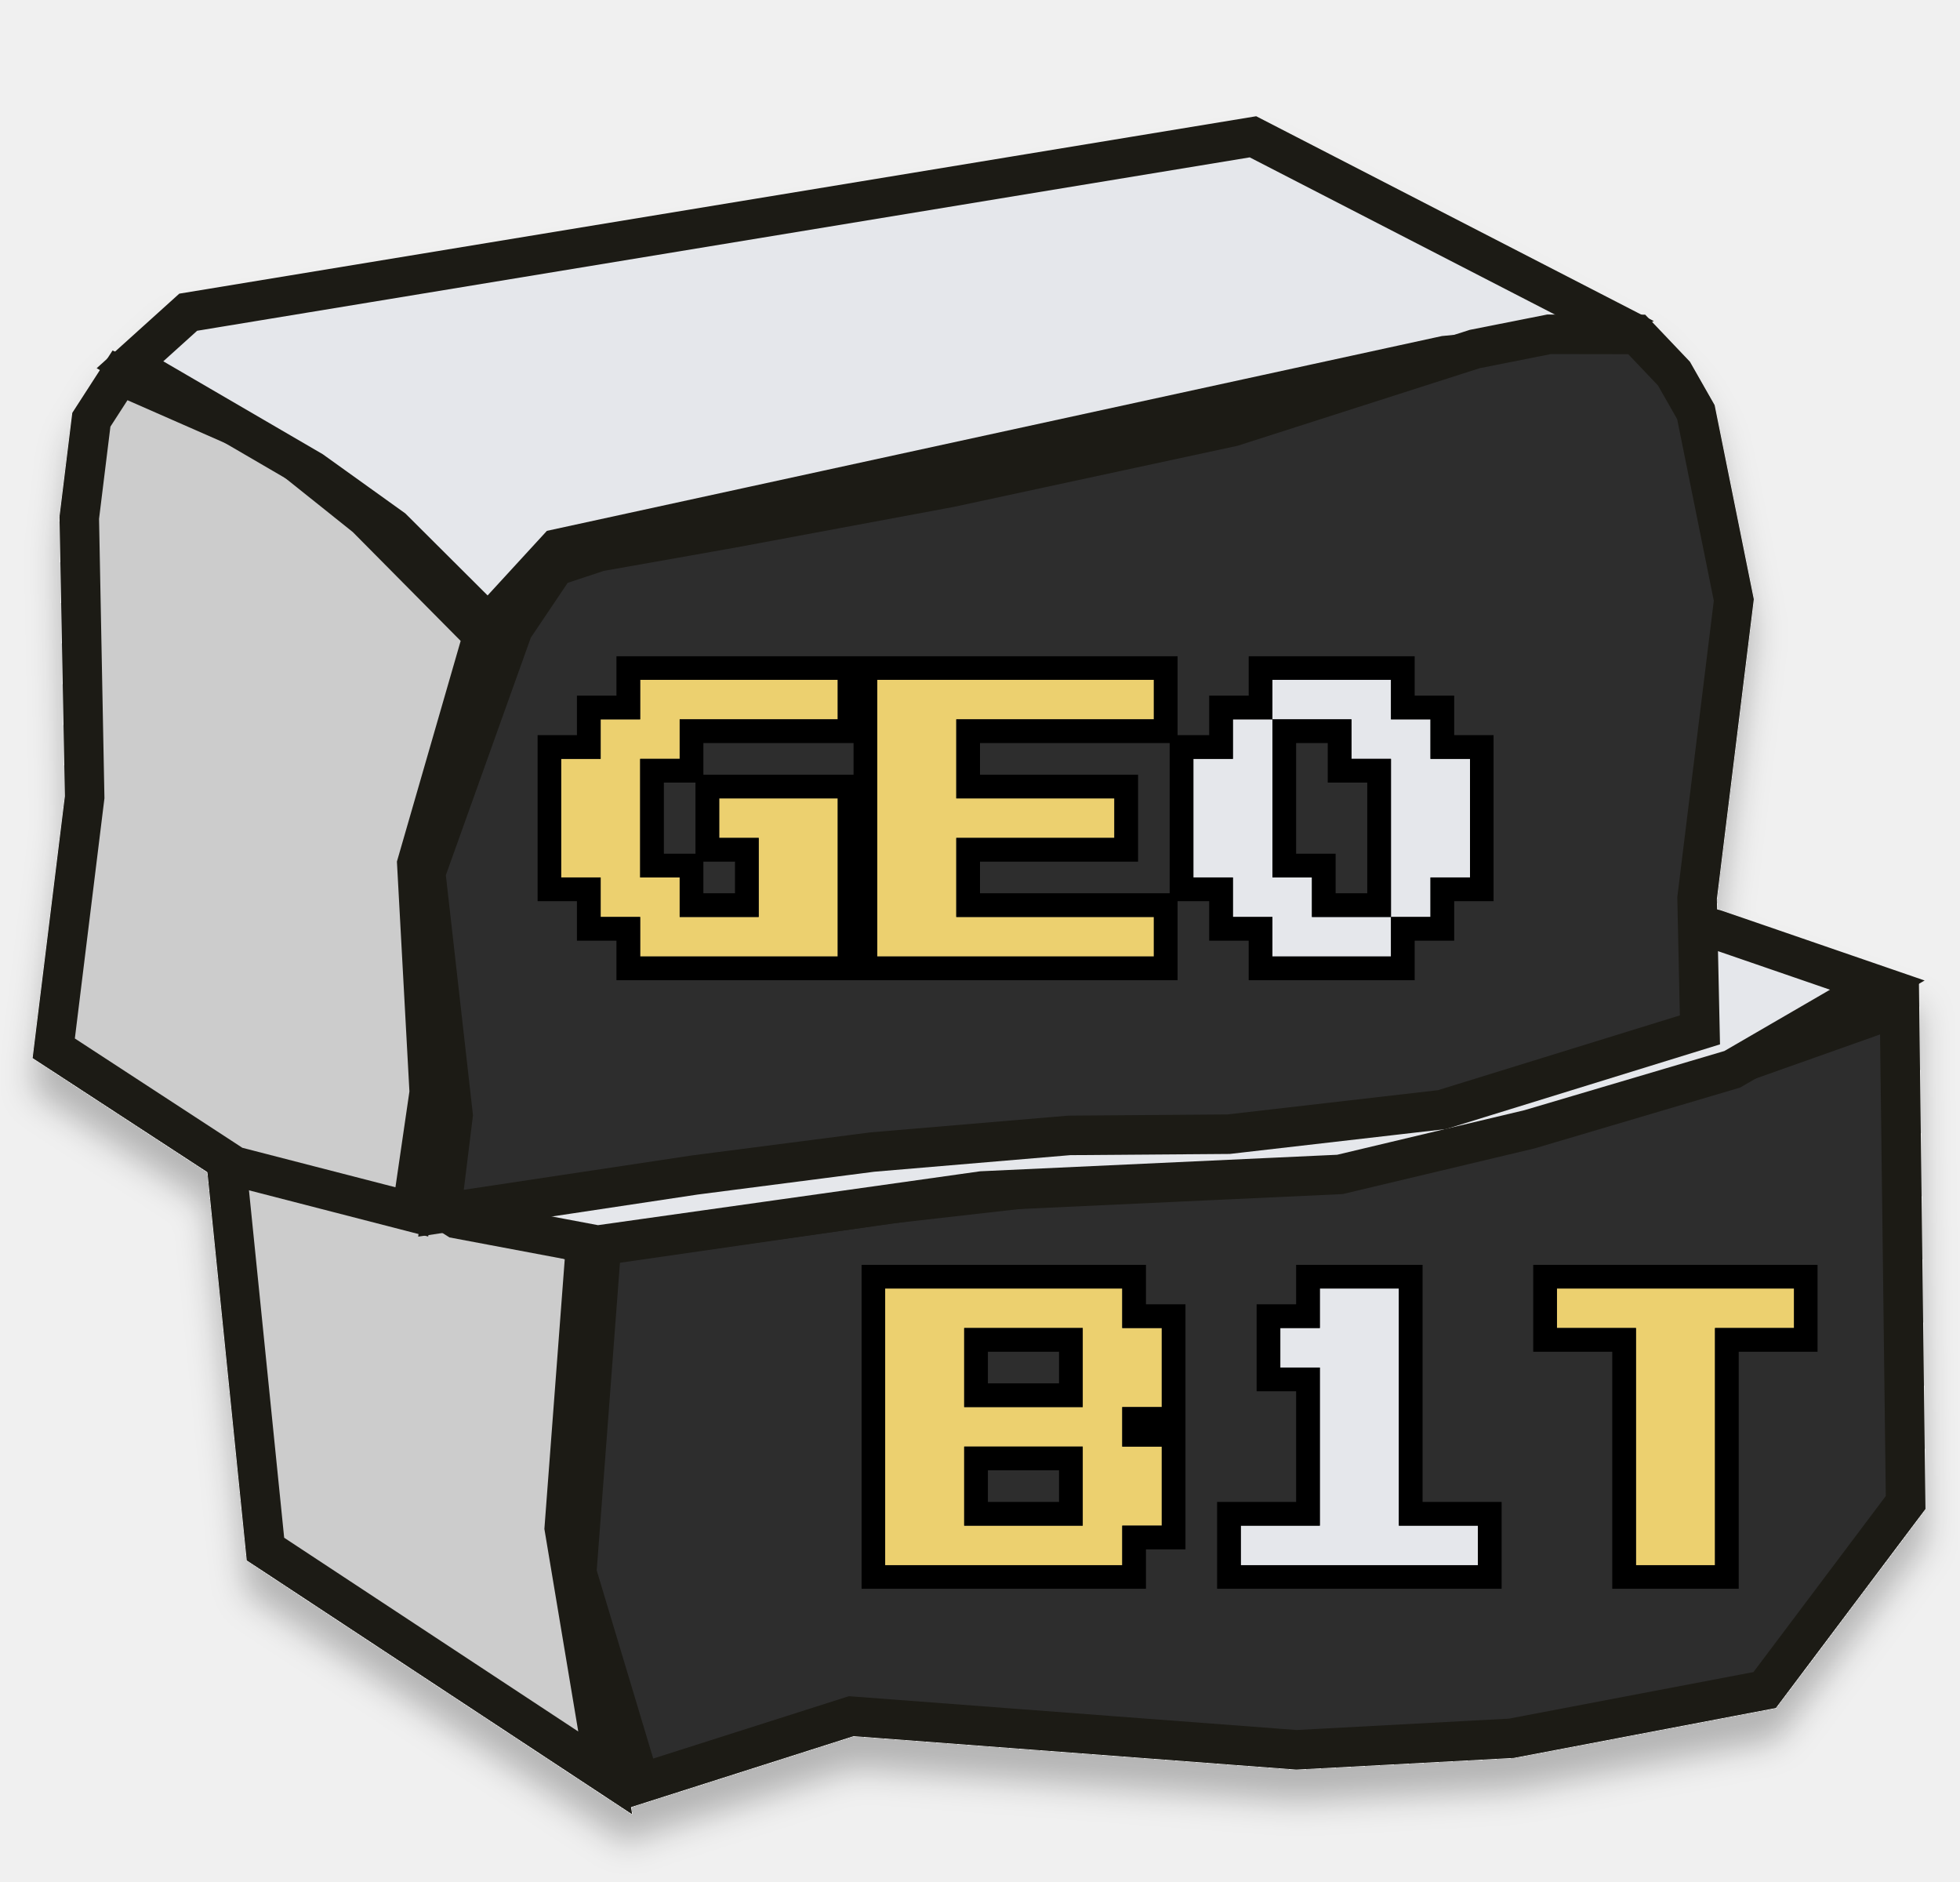
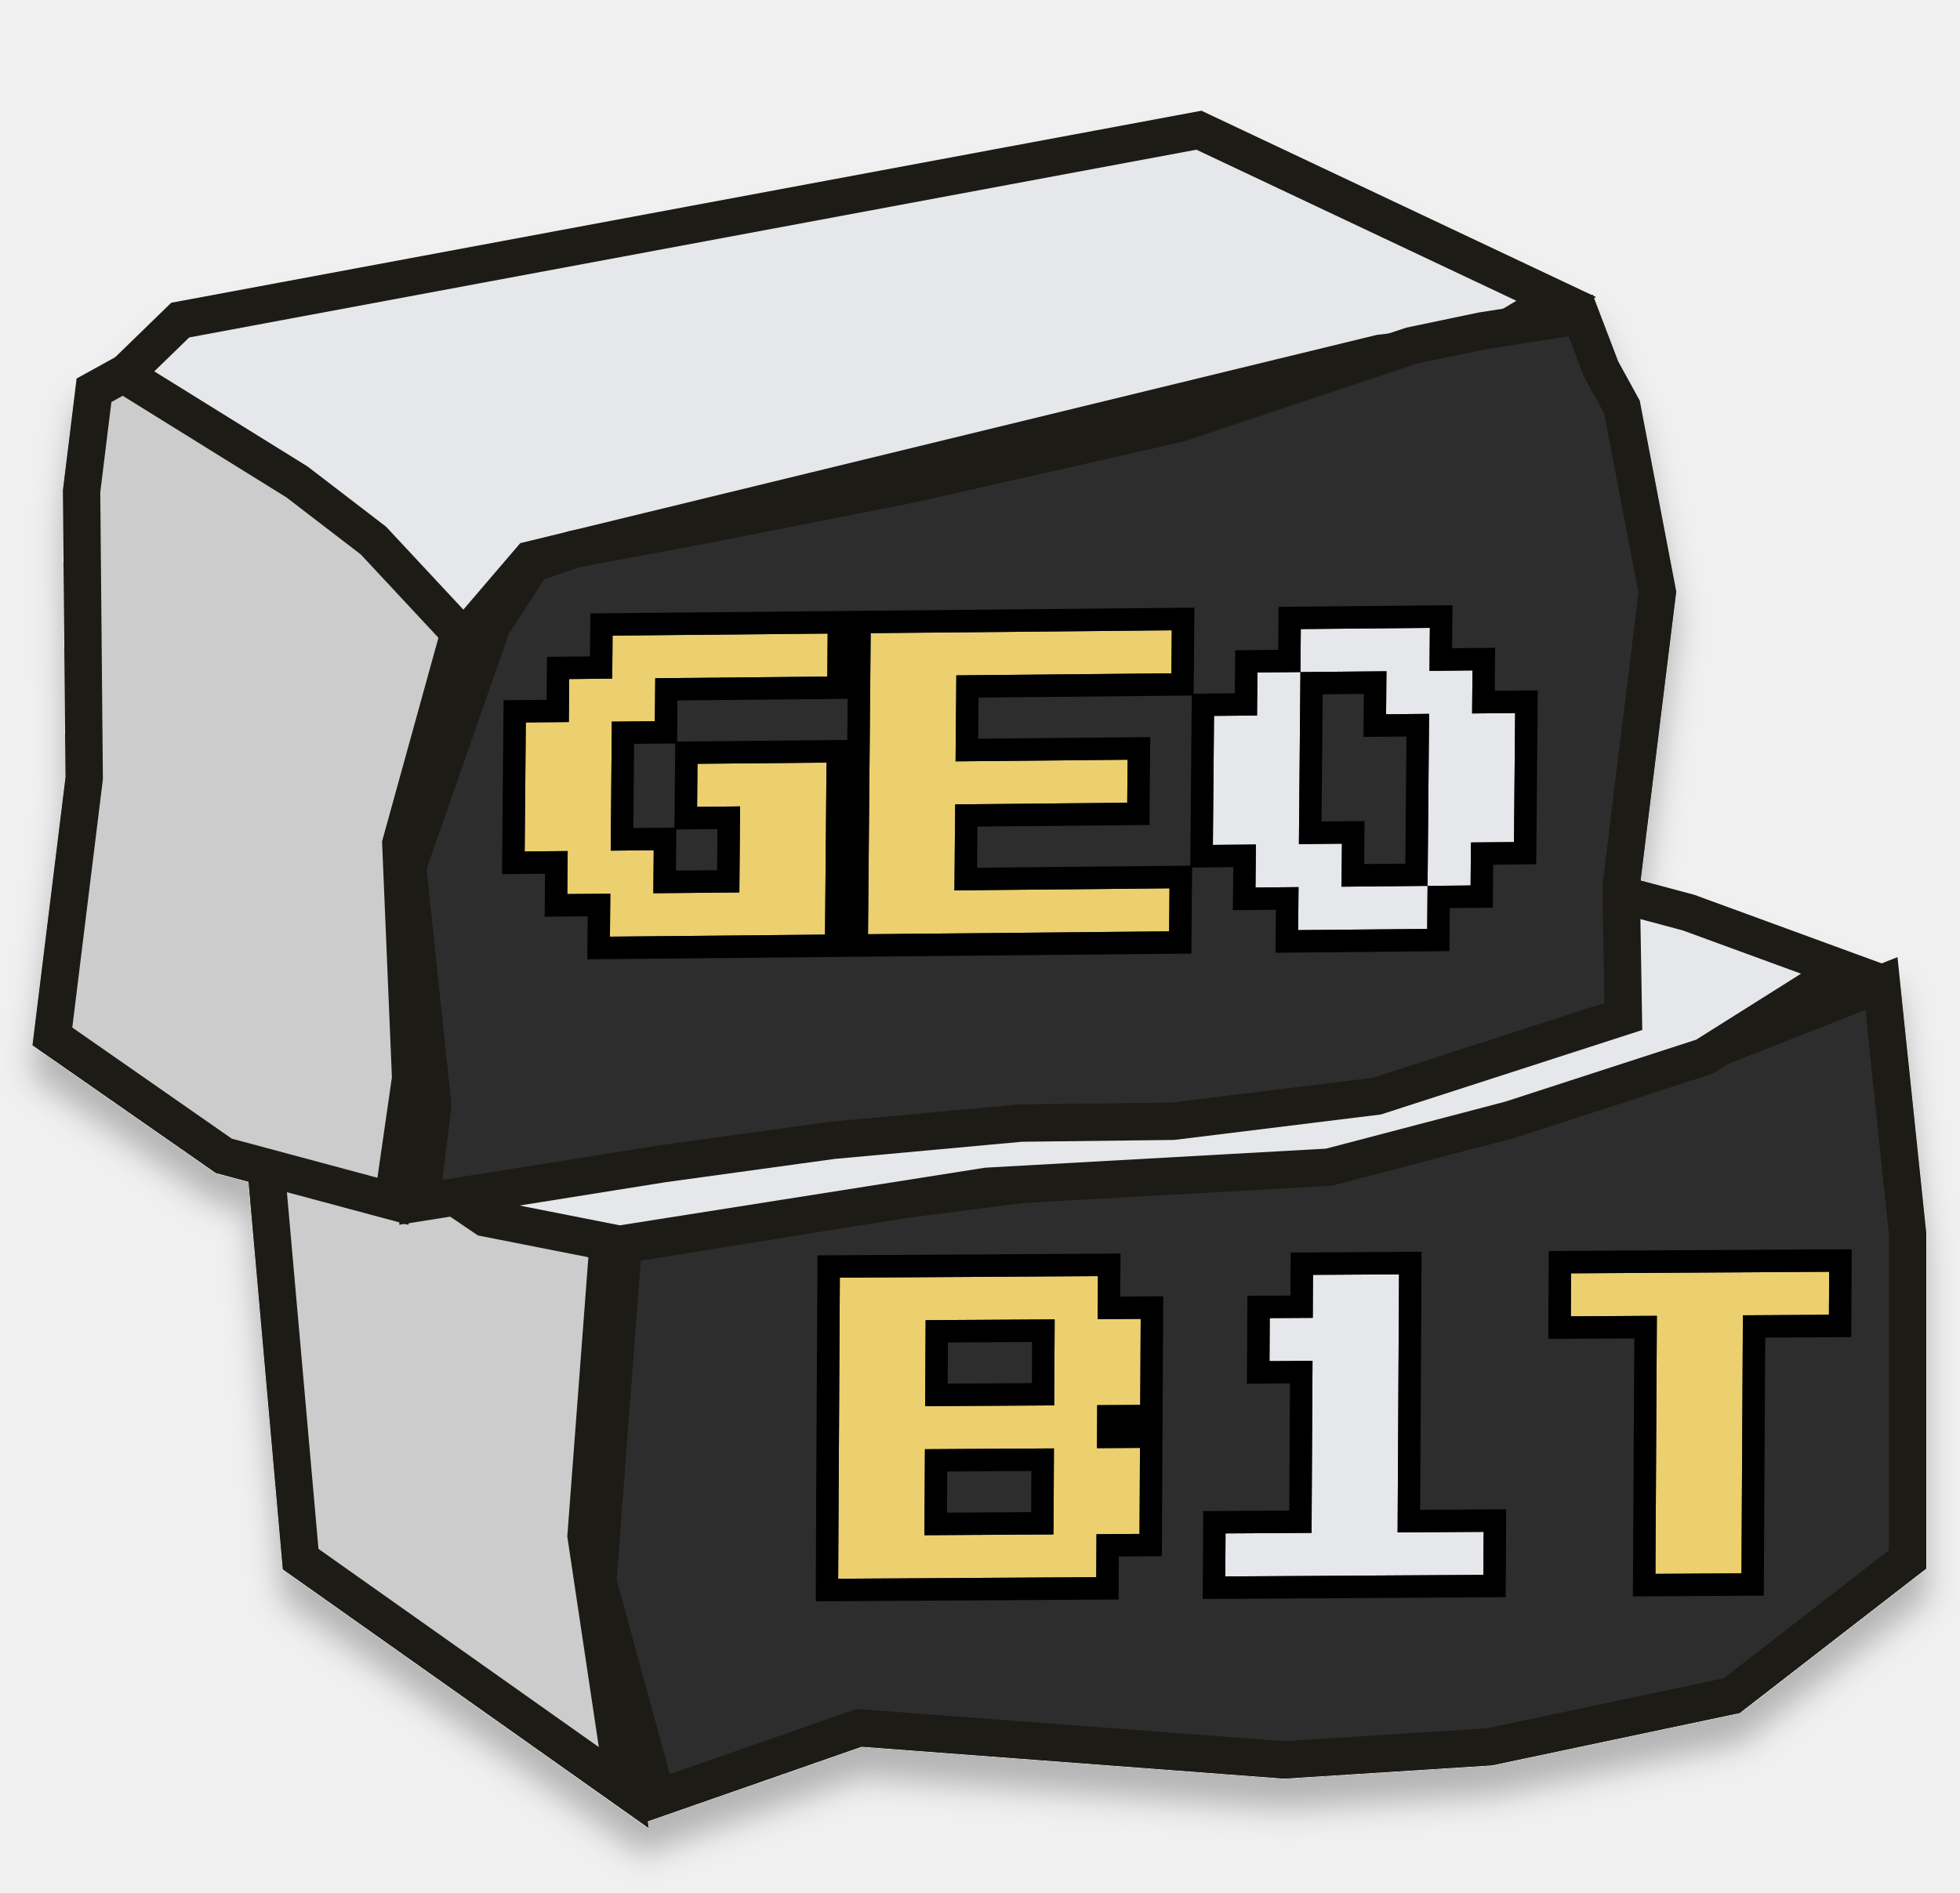
- <svg xmlns="http://www.w3.org/2000/svg" width="248" height="238" viewBox="0 0 248 238" fill="none">
+ <svg xmlns="http://www.w3.org/2000/svg" width="262" height="253" viewBox="0 0 262 253" fill="none">
  <g filter="url(#filter0_d_2688_10)">
-     <path d="M28.417 144.93L28.906 138.448L41.879 145.946L56.422 152.56L74.107 157.405L71.397 193.303L76.579 224.282L33.589 195.964L28.417 144.93Z" fill="#CCCCCC" stroke="#1C1B15" stroke-width="5" />
-     <path d="M112.601 152.289L76.101 157.556L74.595 177.499L72.976 198.938L80.99 225.618L107.707 217.105L128.647 218.686L164.046 221.359L191.233 219.902L223.284 213.798L241.121 190.074L240.342 127.337L218.188 135.191C207.595 138.235 185.804 144.379 183.381 144.597C180.958 144.815 156.426 147.409 144.463 148.678L112.601 152.289Z" fill="#2D2D2D" stroke="#1C1B15" stroke-width="5" />
-     <path d="M63.863 127.049L32.584 136.22L42.49 144.49L57.804 154.17L75.603 157.52L124.257 150.664L169.543 148.568L193.541 142.858L219.186 135.268L237.539 124.619L217.013 117.554L186.017 109.698C181.903 111.058 170.775 113.661 159.178 113.187C144.681 112.594 134.296 117.325 130.232 118.021C126.168 118.717 108.416 121.388 105.312 122.658C102.828 123.674 76.645 126.009 63.863 127.049Z" fill="#E5E7EB" stroke="#1C1B15" stroke-width="5" />
-     <mask id="path-4-outside-1_2688_10" maskUnits="userSpaceOnUse" x="109" y="160" width="121" height="41" fill="black">
-       <rect fill="white" x="109" y="160" width="121" height="41" />
-       <path d="M112 198L112 163L142 163L142 168L147 168L147 178L142 178L142 183L147 183L147 193L142 193L142 198L112 198ZM122 178L137 178L137 168L122 168L122 178ZM122 193L137 193L137 183L122 183L122 193ZM207 198L207 168L197 168L197 163L227 163L227 168L217 168L217 198L207 198Z" />
-       <path d="M157 198L157 193L167 193L167 173L162 173L162 168L167 168L167 163L177 163L177 193L187 193L187 198L157 198Z" />
+     <path d="M35.272 152.946L35.805 145.89L48.848 153.971L63.482 161.081L81.297 166.248L78.346 205.331L83.388 239.013L40.183 208.454L35.272 152.946Z" fill="#CCCCCC" stroke="#1C1B15" stroke-width="5" />
+     <path d="M120.168 160.448L83.309 166.4L81.669 188.112L79.907 211.454L87.832 240.441L114.84 231.015L135.959 232.609L171.66 235.305L199.099 233.556L231.474 226.72L255 208.498L255 164.998L251.501 131.499L226.806 141.205C216.1 144.582 194.077 151.399 191.63 151.651C189.184 151.903 164.416 154.873 152.338 156.327L120.168 160.448Z" fill="#2D2D2D" stroke="#1C1B15" stroke-width="5" />
+     <path d="M71.145 133.274L39.529 143.443L49.474 152.382L64.868 162.825L82.806 166.363L131.938 158.609L177.644 156.055L201.891 149.697L227.812 141.282L246.394 129.583L225.726 122.018L194.499 113.655C190.34 115.161 179.097 118.06 167.398 117.614C152.775 117.055 142.268 122.267 138.163 123.049C134.058 123.831 116.132 126.844 112.992 128.245C110.48 129.365 84.047 132.064 71.145 133.274Z" fill="#E5E7EB" stroke="#1C1B15" stroke-width="5" />
+     <mask id="path-4-outside-1_2688_10" maskUnits="userSpaceOnUse" x="109.02" y="167.013" width="139.258" height="47.829" fill="black">
+       <rect fill="white" x="109.02" y="167.013" width="139.258" height="47.829" />
+       <path d="M112.041 211.074L112.264 170.824L146.763 170.618L146.731 176.368L152.481 176.334L152.418 187.834L146.668 187.868L146.636 193.618L152.386 193.584L152.322 205.083L146.572 205.118L146.54 210.868L112.041 211.074ZM123.668 188.005L140.918 187.902L140.981 176.403L123.732 176.505L123.668 188.005ZM123.573 205.255L140.822 205.152L140.886 193.652L123.636 193.755L123.573 205.255ZM221.289 210.422L221.48 175.922L209.98 175.991L210.012 170.241L244.511 170.035L244.479 175.785L232.98 175.853L232.789 210.353L221.289 210.422Z" />
+       <path d="M163.79 210.765L163.822 205.015L175.322 204.946L175.449 181.947L169.699 181.981L169.731 176.231L175.481 176.197L175.513 170.447L187.012 170.378L186.821 204.878L198.321 204.809L198.289 210.559L163.79 210.765Z" />
    </mask>
-     <path d="M112 198L112 163L142 163L142 168L147 168L147 178L142 178L142 183L147 183L147 193L142 193L142 198L112 198ZM122 178L137 178L137 168L122 168L122 178ZM122 193L137 193L137 183L122 183L122 193ZM207 198L207 168L197 168L197 163L227 163L227 168L217 168L217 198L207 198Z" fill="#ECD06F" />
-     <path d="M157 198L157 193L167 193L167 173L162 173L162 168L167 168L167 163L177 163L177 193L187 193L187 198L157 198Z" fill="#E5E7EB" />
-     <path d="M112 198L109 198L109 201L112 201L112 198ZM112 163L112 160L109 160L109 163L112 163ZM142 163L145 163L145 160L142 160L142 163ZM142 168L139 168L139 171L142 171L142 168ZM147 168L150 168L150 165L147 165L147 168ZM147 178L147 181L150 181L150 178L147 178ZM142 178L142 175L139 175L139 178L142 178ZM142 183L139 183L139 186L142 186L142 183ZM147 183L150 183L150 180L147 180L147 183ZM147 193L147 196L150 196L150 193L147 193ZM142 193L142 190L139 190L139 193L142 193ZM142 198L142 201L145 201L145 198L142 198ZM122 178L119 178L119 181L122 181L122 178ZM137 178L137 181L140 181L140 178L137 178ZM137 168L140 168L140 165L137 165L137 168ZM122 168L122 165L119 165L119 168L122 168ZM122 193L119 193L119 196L122 196L122 193ZM137 193L137 196L140 196L140 193L137 193ZM137 183L140 183L140 180L137 180L137 183ZM122 183L122 180L119 180L119 183L122 183ZM115 198L115 163L109 163L109 198L115 198ZM112 166L142 166L142 160L112 160L112 166ZM139 163L139 168L145 168L145 163L139 163ZM142 171L147 171L147 165L142 165L142 171ZM144 168L144 178L150 178L150 168L144 168ZM147 175L142 175L142 181L147 181L147 175ZM139 178L139 183L145 183L145 178L139 178ZM142 186L147 186L147 180L142 180L142 186ZM144 183L144 193L150 193L150 183L144 183ZM147 190L142 190L142 196L147 196L147 190ZM139 193L139 198L145 198L145 193L139 193ZM142 195L112 195L112 201L142 201L142 195ZM122 181L137 181L137 175L122 175L122 181ZM140 178L140 168L134 168L134 178L140 178ZM137 165L122 165L122 171L137 171L137 165ZM119 168L119 178L125 178L125 168L119 168ZM122 196L137 196L137 190L122 190L122 196ZM140 193L140 183L134 183L134 193L140 193ZM137 180L122 180L122 186L137 186L137 180ZM119 183L119 193L125 193L125 183L119 183ZM157 198L154 198L154 201L157 201L157 198ZM157 193L157 190L154 190L154 193L157 193ZM167 193L167 196L170 196L170 193L167 193ZM167 173L170 173L170 170L167 170L167 173ZM162 173L159 173L159 176L162 176L162 173ZM162 168L162 165L159 165L159 168L162 168ZM167 168L167 171L170 171L170 168L167 168ZM167 163L167 160L164 160L164 163L167 163ZM177 163L180 163L180 160L177 160L177 163ZM177 193L174 193L174 196L177 196L177 193ZM187 193L190 193L190 190L187 190L187 193ZM187 198L187 201L190 201L190 198L187 198ZM160 198L160 193L154 193L154 198L160 198ZM157 196L167 196L167 190L157 190L157 196ZM170 193L170 173L164 173L164 193L170 193ZM167 170L162 170L162 176L167 176L167 170ZM165 173L165 168L159 168L159 173L165 173ZM162 171L167 171L167 165L162 165L162 171ZM170 168L170 163L164 163L164 168L170 168ZM167 166L177 166L177 160L167 160L167 166ZM174 163L174 193L180 193L180 163L174 163ZM177 196L187 196L187 190L177 190L177 196ZM184 193L184 198L190 198L190 193L184 193ZM187 195L157 195L157 201L187 201L187 195ZM207 198L204 198L204 201L207 201L207 198ZM207 168L210 168L210 165L207 165L207 168ZM197 168L194 168L194 171L197 171L197 168ZM197 163L197 160L194 160L194 163L197 163ZM227 163L230 163L230 160L227 160L227 163ZM227 168L227 171L230 171L230 168L227 168ZM217 168L217 165L214 165L214 168L217 168ZM217 198L217 201L220 201L220 198L217 198ZM210 198L210 168L204 168L204 198L210 198ZM207 165L197 165L197 171L207 171L207 165ZM200 168L200 163L194 163L194 168L200 168ZM197 166L227 166L227 160L197 160L197 166ZM224 163L224 168L230 168L230 163L224 163ZM227 165L217 165L217 171L227 171L227 165ZM214 168L214 198L220 198L220 168L214 168ZM217 195L207 195L207 201L217 201L217 195Z" fill="black" mask="url(#path-4-outside-1_2688_10)" />
-     <path d="M10.712 100.853L6.799 132.613L29.647 147.519L52.107 153.31L54.314 138.187L52.741 109.28L61.097 80.361L46.31 65.441L34.386 55.911L15.185 47.483L11.559 53.098L10.03 65.504L10.712 100.853Z" fill="#CCCCCC" stroke="#1C1B15" stroke-width="5" />
-     <path d="M23.815 39.495L16.446 46.144L39.478 59.562L49.662 66.862L61.776 78.934L70.504 69.43L182.837 44.985L196.603 43.659L203.543 40.484L158.54 17.306L23.815 39.495Z" fill="#E5E7EB" stroke="#1C1B15" stroke-width="5" />
-     <path d="M214.733 113.615L215.093 130.284L182.466 140.37L155.456 143.479L135.3 143.632L110.362 145.741L87.894 148.643L55.8 153.477L57.329 141.071L53.864 110.417L64.912 79.536L70.232 71.627L75.769 69.791L92.551 66.821L120.224 61.667L155.935 53.976L186.598 44.153L196.001 42.289L207.095 42.307L211.805 47.259L214.583 52.135L219.38 75.9L214.733 113.615Z" fill="#2D2D2D" stroke="#1C1B15" stroke-width="5" />
-     <mask id="path-9-outside-2_2688_10" maskUnits="userSpaceOnUse" x="68" y="83" width="121" height="41" fill="black">
-       <rect fill="white" x="68" y="83" width="121" height="41" />
-       <path d="M81 121L81 116L76 116L76 111L71 111L71 96L76 96L76 91L81 91L81 86L106 86L106 91L86 91L86 96L81 96L81 111L86 111L86 116L96 116L96 106L91 106L91 101L106 101L106 121L81 121ZM111 121L111 86L146 86L146 91L121 91L121 101L141 101L141 106L121 106L121 116L146 116L146 121L111 121Z" />
-       <path d="M161 121L161 116L156 116L156 111L151 111L151 96L156 96L156 91L161 91L161 86L176 86L176 91L181 91L181 96L186 96L186 111L181 111L181 116L176 116L176 121L161 121ZM166 116L176 116L176 96L171 96L171 91L161 91L161 111L166 111L166 116Z" />
+     <path d="M112.041 211.074L112.264 170.824L146.763 170.618L146.731 176.368L152.481 176.334L152.418 187.834L146.668 187.868L146.636 193.618L152.386 193.584L152.322 205.083L146.572 205.118L146.54 210.868L112.041 211.074ZM123.668 188.005L140.918 187.902L140.981 176.403L123.732 176.505L123.668 188.005ZM123.573 205.255L140.822 205.152L140.886 193.652L123.636 193.755L123.573 205.255ZM221.289 210.422L221.48 175.922L209.98 175.991L210.012 170.241L244.511 170.035L244.479 175.785L232.98 175.853L232.789 210.353L221.289 210.422Z" fill="#ECD06F" />
+     <path d="M163.79 210.765L163.822 205.015L175.322 204.946L175.449 181.947L169.699 181.981L169.731 176.231L175.481 176.197L175.513 170.447L187.012 170.378L186.821 204.878L198.321 204.809L198.289 210.559L163.79 210.765Z" fill="#E5E7EB" />
+     <path d="M112.041 211.074L109.041 211.092L109.024 214.091L112.024 214.074L112.041 211.074ZM112.264 170.824L112.28 167.824L109.28 167.842L109.264 170.842L112.264 170.824ZM146.763 170.618L149.763 170.6L149.78 167.6L146.78 167.618L146.763 170.618ZM146.731 176.368L143.731 176.386L143.715 179.386L146.715 179.368L146.731 176.368ZM152.481 176.334L155.481 176.316L155.498 173.316L152.498 173.334L152.481 176.334ZM152.418 187.834L152.401 190.834L155.401 190.816L155.417 187.816L152.418 187.834ZM146.668 187.868L146.684 184.868L143.684 184.886L143.668 187.886L146.668 187.868ZM146.636 193.618L143.636 193.636L143.619 196.636L146.619 196.618L146.636 193.618ZM152.386 193.584L155.386 193.566L155.402 190.566L152.402 190.584L152.386 193.584ZM152.322 205.083L152.305 208.083L155.305 208.066L155.322 205.066L152.322 205.083ZM146.572 205.118L146.589 202.118L143.589 202.136L143.572 205.136L146.572 205.118ZM146.54 210.868L146.524 213.868L149.524 213.85L149.54 210.85L146.54 210.868ZM123.668 188.005L120.668 188.023L120.651 191.023L123.651 191.005L123.668 188.005ZM140.918 187.902L140.901 190.902L143.901 190.884L143.918 187.884L140.918 187.902ZM140.981 176.403L143.981 176.385L143.998 173.385L140.998 173.403L140.981 176.403ZM123.732 176.505L123.748 173.506L120.748 173.523L120.732 176.523L123.732 176.505ZM123.573 205.255L120.573 205.273L120.556 208.273L123.556 208.255L123.573 205.255ZM140.822 205.152L140.806 208.152L143.806 208.134L143.822 205.134L140.822 205.152ZM140.886 193.652L143.886 193.634L143.902 190.634L140.902 190.652L140.886 193.652ZM123.636 193.755L123.653 190.755L120.653 190.773L120.636 193.773L123.636 193.755ZM115.041 211.056L115.264 170.806L109.264 170.842L109.041 211.092L115.041 211.056ZM112.247 173.824L146.746 173.618L146.78 167.618L112.28 167.824L112.247 173.824ZM143.763 170.636L143.731 176.386L149.731 176.35L149.763 170.6L143.763 170.636ZM146.715 179.368L152.465 179.334L152.498 173.334L146.748 173.368L146.715 179.368ZM149.481 176.352L149.418 187.852L155.417 187.816L155.481 176.316L149.481 176.352ZM152.434 184.834L146.684 184.868L146.651 190.868L152.401 190.834L152.434 184.834ZM143.668 187.886L143.636 193.636L149.636 193.6L149.668 187.85L143.668 187.886ZM146.619 196.618L152.369 196.584L152.402 190.584L146.652 190.618L146.619 196.618ZM149.386 193.602L149.322 205.101L155.322 205.066L155.386 193.566L149.386 193.602ZM152.339 202.084L146.589 202.118L146.556 208.118L152.305 208.083L152.339 202.084ZM143.572 205.136L143.54 210.886L149.54 210.85L149.572 205.1L143.572 205.136ZM146.557 207.868L112.058 208.074L112.024 214.074L146.524 213.868L146.557 207.868ZM123.651 191.005L140.901 190.902L140.934 184.902L123.685 185.005L123.651 191.005ZM143.918 187.884L143.981 176.385L137.981 176.42L137.918 187.92L143.918 187.884ZM140.998 173.403L123.748 173.506L123.715 179.505L140.965 179.403L140.998 173.403ZM120.732 176.523L120.668 188.023L126.668 187.987L126.732 176.488L120.732 176.523ZM123.556 208.255L140.806 208.152L140.839 202.152L123.589 202.255L123.556 208.255ZM143.822 205.134L143.886 193.634L137.886 193.67L137.822 205.17L143.822 205.134ZM140.902 190.652L123.653 190.755L123.62 196.755L140.869 196.652L140.902 190.652ZM120.636 193.773L120.573 205.273L126.573 205.237L126.636 193.737L120.636 193.773ZM163.79 210.765L160.79 210.783L160.773 213.783L163.773 213.765L163.79 210.765ZM163.822 205.015L163.838 202.015L160.839 202.033L160.822 205.033L163.822 205.015ZM175.322 204.946L175.305 207.946L178.305 207.928L178.322 204.928L175.322 204.946ZM175.449 181.947L178.449 181.929L178.465 178.929L175.466 178.947L175.449 181.947ZM169.699 181.981L166.699 181.999L166.682 184.999L169.682 184.981L169.699 181.981ZM169.731 176.231L169.747 173.231L166.747 173.249L166.731 176.249L169.731 176.231ZM175.481 176.197L175.464 179.197L178.464 179.179L178.481 176.179L175.481 176.197ZM175.513 170.447L175.529 167.447L172.529 167.465L172.513 170.465L175.513 170.447ZM187.012 170.378L190.012 170.36L190.029 167.36L187.029 167.378L187.012 170.378ZM186.821 204.878L183.821 204.895L183.805 207.895L186.805 207.878L186.821 204.878ZM198.321 204.809L201.321 204.791L201.338 201.791L198.338 201.809L198.321 204.809ZM198.289 210.559L198.273 213.559L201.273 213.541L201.289 210.541L198.289 210.559ZM166.79 210.747L166.822 204.997L160.822 205.033L160.79 210.783L166.79 210.747ZM163.805 208.015L175.305 207.946L175.338 201.946L163.838 202.015L163.805 208.015ZM178.322 204.928L178.449 181.929L172.449 181.964L172.322 204.964L178.322 204.928ZM175.466 178.947L169.716 178.981L169.682 184.981L175.432 184.947L175.466 178.947ZM172.699 181.963L172.731 176.213L166.731 176.249L166.699 181.999L172.699 181.963ZM169.714 179.231L175.464 179.197L175.497 173.197L169.747 173.231L169.714 179.231ZM178.481 176.179L178.512 170.429L172.513 170.465L172.481 176.215L178.481 176.179ZM175.496 173.447L186.996 173.378L187.029 167.378L175.529 167.447L175.496 173.447ZM184.012 170.396L183.821 204.895L189.821 204.86L190.012 170.36L184.012 170.396ZM186.805 207.878L198.305 207.809L198.338 201.809L186.838 201.878L186.805 207.878ZM195.321 204.827L195.289 210.577L201.289 210.541L201.321 204.791L195.321 204.827ZM198.306 207.559L163.807 207.765L163.773 213.765L198.273 213.559L198.306 207.559ZM221.289 210.422L218.289 210.439L218.272 213.439L221.272 213.422L221.289 210.422ZM221.48 175.922L224.48 175.904L224.496 172.904L221.496 172.922L221.48 175.922ZM209.98 175.991L206.98 176.009L206.964 179.009L209.964 178.991L209.98 175.991ZM210.012 170.241L210.029 167.241L207.029 167.259L207.012 170.259L210.012 170.241ZM244.511 170.035L247.511 170.017L247.528 167.017L244.528 167.035L244.511 170.035ZM244.479 175.785L244.463 178.785L247.463 178.767L247.479 175.767L244.479 175.785ZM232.98 175.853L232.996 172.854L229.996 172.871L229.98 175.871L232.98 175.853ZM232.789 210.353L232.772 213.353L235.772 213.335L235.789 210.335L232.789 210.353ZM224.289 210.404L224.48 175.904L218.48 175.94L218.289 210.439L224.289 210.404ZM221.496 172.922L209.997 172.991L209.964 178.991L221.463 178.922L221.496 172.922ZM212.98 175.973L213.012 170.223L207.012 170.259L206.98 176.009L212.98 175.973ZM209.995 173.241L244.495 173.035L244.528 167.035L210.029 167.241L209.995 173.241ZM241.511 170.053L241.48 175.803L247.479 175.767L247.511 170.017L241.511 170.053ZM244.496 172.785L232.996 172.854L232.963 178.853L244.463 178.785L244.496 172.785ZM229.98 175.871L229.789 210.371L235.789 210.335L235.98 175.836L229.98 175.871ZM232.805 207.353L221.306 207.422L221.272 213.422L232.772 213.353L232.805 207.353Z" fill="black" mask="url(#path-4-outside-1_2688_10)" />
+     <path d="M11.252 104.044L6.997 138.57L29.912 154.538L52.523 160.61L54.895 144.167L53.585 112.792L62.295 81.308L47.517 65.248L35.575 55.014L17.5 49.458L12.565 52.179L10.903 65.665L11.252 104.044Z" fill="#CCCCCC" stroke="#1C1B15" stroke-width="5" />
+     <path d="M24.089 42.797L16.589 50.088L39.704 64.437L49.911 72.267L62.02 85.26L70.92 74.856L184.518 47.232L198.423 45.66L208.025 39.964L160.264 17.408L24.089 42.797Z" fill="#E5E7EB" stroke="#1C1B15" stroke-width="5" />
+     <path d="M216.704 118.522L216.996 135.899L184.049 146.553L156.795 149.909L136.467 150.154L111.308 152.459L88.635 155.581L56.248 160.757L57.843 147.816L54.479 115.873L65.752 83.631L71.151 75.363L76.743 73.425L93.681 70.257L121.612 64.766L157.66 56.596L188.625 46.224L198.117 44.241L211.295 42.18L214.034 49.355L216.815 54.427L221.552 79.183L216.704 118.522Z" fill="#2D2D2D" stroke="#1C1B15" stroke-width="5" />
+     <mask id="path-9-outside-2_2688_10" maskUnits="userSpaceOnUse" x="67" y="80.798" width="139.409" height="48.321" fill="black">
+       <rect fill="white" x="67" y="80.798" width="139.409" height="48.321" />
+       <path d="M81.532 125.231L81.583 119.481L75.833 119.536L75.884 113.786L70.135 113.841L70.287 96.591L76.037 96.537L76.088 90.787L81.837 90.732L81.888 84.982L110.637 84.709L110.586 90.459L87.587 90.677L87.536 96.427L81.787 96.482L81.634 113.731L87.384 113.677L87.333 119.426L98.832 119.317L98.934 107.817L93.184 107.872L93.235 102.122L110.484 101.958L110.281 124.957L81.532 125.231ZM116.031 124.903L116.387 84.654L156.635 84.271L156.584 90.021L127.835 90.294L127.734 101.794L150.733 101.575L150.682 107.325L127.683 107.544L127.581 119.043L156.33 118.77L156.279 124.52L116.031 124.903Z" />
+       <path d="M173.528 124.356L173.579 118.606L167.829 118.661L167.88 112.911L162.13 112.965L162.283 95.716L168.033 95.661L168.083 89.912L173.833 89.857L173.884 84.107L191.133 83.943L191.082 89.693L196.832 89.638L196.781 95.388L202.531 95.333L202.379 112.583L196.629 112.637L196.578 118.387L190.828 118.442L190.777 124.191L173.528 124.356ZM179.329 118.551L190.828 118.442L191.032 95.443L185.282 95.497L185.333 89.748L173.833 89.857L173.63 112.856L179.38 112.801L179.329 118.551Z" />
    </mask>
-     <path d="M81 121L81 116L76 116L76 111L71 111L71 96L76 96L76 91L81 91L81 86L106 86L106 91L86 91L86 96L81 96L81 111L86 111L86 116L96 116L96 106L91 106L91 101L106 101L106 121L81 121ZM111 121L111 86L146 86L146 91L121 91L121 101L141 101L141 106L121 106L121 116L146 116L146 121L111 121Z" fill="#ECD06F" />
-     <path d="M161 121L161 116L156 116L156 111L151 111L151 96L156 96L156 91L161 91L161 86L176 86L176 91L181 91L181 96L186 96L186 111L181 111L181 116L176 116L176 121L161 121ZM166 116L176 116L176 96L171 96L171 91L161 91L161 111L166 111L166 116Z" fill="#E5E7EB" />
-     <path d="M81 121L78 121L78 124L81 124L81 121ZM81 116L84 116L84 113L81 113L81 116ZM76 116L73 116L73 119L76 119L76 116ZM76 111L79 111L79 108L76 108L76 111ZM71 111L68 111L68 114L71 114L71 111ZM71 96L71 93L68 93L68 96L71 96ZM76 96L76 99L79 99L79 96L76 96ZM76 91L76 88L73 88L73 91L76 91ZM81 91L81 94L84 94L84 91L81 91ZM81 86L81 83L78 83L78 86L81 86ZM106 86L109 86L109 83L106 83L106 86ZM106 91L106 94L109 94L109 91L106 91ZM86 91L86 88L83 88L83 91L86 91ZM86 96L86 99L89 99L89 96L86 96ZM81 96L81 93L78 93L78 96L81 96ZM81 111L78 111L78 114L81 114L81 111ZM86 111L89 111L89 108L86 108L86 111ZM86 116L83 116L83 119L86 119L86 116ZM96 116L96 119L99 119L99 116L96 116ZM96 106L99 106L99 103L96 103L96 106ZM91 106L88 106L88 109L91 109L91 106ZM91 101L91 98L88 98L88 101L91 101ZM106 101L109 101L109 98L106 98L106 101ZM106 121L106 124L109 124L109 121L106 121ZM84 121L84 116L78 116L78 121L84 121ZM81 113L76 113L76 119L81 119L81 113ZM79 116L79 111L73 111L73 116L79 116ZM76 108L71 108L71 114L76 114L76 108ZM74 111L74 96L68 96L68 111L74 111ZM71 99L76 99L76 93L71 93L71 99ZM79 96L79 91L73 91L73 96L79 96ZM76 94L81 94L81 88L76 88L76 94ZM84 91L84 86L78 86L78 91L84 91ZM81 89L106 89L106 83L81 83L81 89ZM103 86L103 91L109 91L109 86L103 86ZM106 88L86 88L86 94L106 94L106 88ZM83 91L83 96L89 96L89 91L83 91ZM86 93L81 93L81 99L86 99L86 93ZM78 96L78 111L84 111L84 96L78 96ZM81 114L86 114L86 108L81 108L81 114ZM83 111L83 116L89 116L89 111L83 111ZM86 119L96 119L96 113L86 113L86 119ZM99 116L99 106L93 106L93 116L99 116ZM96 103L91 103L91 109L96 109L96 103ZM94 106L94 101L88 101L88 106L94 106ZM91 104L106 104L106 98L91 98L91 104ZM103 101L103 121L109 121L109 101L103 101ZM106 118L81 118L81 124L106 124L106 118ZM111 121L108 121L108 124L111 124L111 121ZM111 86L111 83L108 83L108 86L111 86ZM146 86L149 86L149 83L146 83L146 86ZM146 91L146 94L149 94L149 91L146 91ZM121 91L121 88L118 88L118 91L121 91ZM121 101L118 101L118 104L121 104L121 101ZM141 101L144 101L144 98L141 98L141 101ZM141 106L141 109L144 109L144 106L141 106ZM121 106L121 103L118 103L118 106L121 106ZM121 116L118 116L118 119L121 119L121 116ZM146 116L149 116L149 113L146 113L146 116ZM146 121L146 124L149 124L149 121L146 121ZM114 121L114 86L108 86L108 121L114 121ZM111 89L146 89L146 83L111 83L111 89ZM143 86L143 91L149 91L149 86L143 86ZM146 88L121 88L121 94L146 94L146 88ZM118 91L118 101L124 101L124 91L118 91ZM121 104L141 104L141 98L121 98L121 104ZM138 101L138 106L144 106L144 101L138 101ZM141 103L121 103L121 109L141 109L141 103ZM118 106L118 116L124 116L124 106L118 106ZM121 119L146 119L146 113L121 113L121 119ZM143 116L143 121L149 121L149 116L143 116ZM146 118L111 118L111 124L146 124L146 118ZM161 121L158 121L158 124L161 124L161 121ZM161 116L164 116L164 113L161 113L161 116ZM156 116L153 116L153 119L156 119L156 116ZM156 111L159 111L159 108L156 108L156 111ZM151 111L148 111L148 114L151 114L151 111ZM151 96L151 93L148 93L148 96L151 96ZM156 96L156 99L159 99L159 96L156 96ZM156 91L156 88L153 88L153 91L156 91ZM161 91L161 94L164 94L164 91L161 91ZM161 86L161 83L158 83L158 86L161 86ZM176 86L179 86L179 83L176 83L176 86ZM176 91L173 91L173 94L176 94L176 91ZM181 91L184 91L184 88L181 88L181 91ZM181 96L178 96L178 99L181 99L181 96ZM186 96L189 96L189 93L186 93L186 96ZM186 111L186 114L189 114L189 111L186 111ZM181 111L181 108L178 108L178 111L181 111ZM181 116L181 119L184 119L184 116L181 116ZM176 116L176 113L173 113L173 116L176 116ZM176 121L176 124L179 124L179 121L176 121ZM166 116L163 116L163 119L166 119L166 116ZM176 116L176 119L179 119L179 116L176 116ZM176 96L179 96L179 93L176 93L176 96ZM171 96L168 96L168 99L171 99L171 96ZM171 91L174 91L174 88L171 88L171 91ZM161 91L161 88L158 88L158 91L161 91ZM161 111L158 111L158 114L161 114L161 111ZM166 111L169 111L169 108L166 108L166 111ZM164 121L164 116L158 116L158 121L164 121ZM161 113L156 113L156 119L161 119L161 113ZM159 116L159 111L153 111L153 116L159 116ZM156 108L151 108L151 114L156 114L156 108ZM154 111L154 96L148 96L148 111L154 111ZM151 99L156 99L156 93L151 93L151 99ZM159 96L159 91L153 91L153 96L159 96ZM156 94L161 94L161 88L156 88L156 94ZM164 91L164 86L158 86L158 91L164 91ZM161 89L176 89L176 83L161 83L161 89ZM173 86L173 91L179 91L179 86L173 86ZM176 94L181 94L181 88L176 88L176 94ZM178 91L178 96L184 96L184 91L178 91ZM181 99L186 99L186 93L181 93L181 99ZM183 96L183 111L189 111L189 96L183 96ZM186 108L181 108L181 114L186 114L186 108ZM178 111L178 116L184 116L184 111L178 111ZM181 113L176 113L176 119L181 119L181 113ZM173 116L173 121L179 121L179 116L173 116ZM176 118L161 118L161 124L176 124L176 118ZM166 119L176 119L176 113L166 113L166 119ZM179 116L179 96L173 96L173 116L179 116ZM176 93L171 93L171 99L176 99L176 93ZM174 96L174 91L168 91L168 96L174 96ZM171 88L161 88L161 94L171 94L171 88ZM158 91L158 111L164 111L164 91L158 91ZM161 114L166 114L166 108L161 108L161 114ZM163 111L163 116L169 116L169 111L163 111Z" fill="black" mask="url(#path-9-outside-2_2688_10)" />
+     <path d="M81.532 125.231L81.583 119.481L75.833 119.536L75.884 113.786L70.135 113.841L70.287 96.591L76.037 96.537L76.088 90.787L81.837 90.732L81.888 84.982L110.637 84.709L110.586 90.459L87.587 90.677L87.536 96.427L81.787 96.482L81.634 113.731L87.384 113.677L87.333 119.426L98.832 119.317L98.934 107.817L93.184 107.872L93.235 102.122L110.484 101.958L110.281 124.957L81.532 125.231ZM116.031 124.903L116.387 84.654L156.635 84.271L156.584 90.021L127.835 90.294L127.734 101.794L150.733 101.575L150.682 107.325L127.683 107.544L127.581 119.043L156.33 118.77L156.279 124.52L116.031 124.903Z" fill="#ECD06F" />
+     <path d="M173.528 124.356L173.579 118.606L167.829 118.661L167.88 112.911L162.13 112.965L162.283 95.716L168.033 95.661L168.083 89.912L173.833 89.857L173.884 84.107L191.133 83.943L191.082 89.693L196.832 89.638L196.781 95.388L202.531 95.333L202.379 112.583L196.629 112.637L196.578 118.387L190.828 118.442L190.777 124.191L173.528 124.356ZM179.329 118.551L190.828 118.442L191.032 95.443L185.282 95.497L185.333 89.748L173.833 89.857L173.63 112.856L179.38 112.801L179.329 118.551Z" fill="#E5E7EB" />
+     <path d="M81.532 125.231L78.532 125.259L78.506 128.259L81.506 128.231L81.532 125.231ZM81.583 119.481L84.583 119.453L84.609 116.453L81.61 116.481L81.583 119.481ZM75.833 119.536L72.834 119.564L72.807 122.564L75.807 122.536L75.833 119.536ZM75.884 113.786L78.884 113.757L78.911 110.758L75.911 110.786L75.884 113.786ZM70.135 113.841L67.135 113.869L67.108 116.869L70.108 116.841L70.135 113.841ZM70.287 96.591L70.314 93.591L67.314 93.62L67.287 96.62L70.287 96.591ZM76.037 96.537L76.01 99.537L79.01 99.508L79.037 96.508L76.037 96.537ZM76.088 90.787L76.114 87.787L73.114 87.816L73.088 90.815L76.088 90.787ZM81.837 90.732L81.811 93.732L84.811 93.704L84.837 90.704L81.837 90.732ZM81.888 84.982L81.915 81.983L78.915 82.011L78.888 85.011L81.888 84.982ZM110.637 84.709L113.637 84.68L113.663 81.68L110.663 81.709L110.637 84.709ZM110.586 90.459L110.559 93.459L113.559 93.43L113.586 90.43L110.586 90.459ZM87.587 90.677L87.614 87.678L84.614 87.706L84.587 90.706L87.587 90.677ZM87.536 96.427L87.51 99.427L90.51 99.399L90.536 96.399L87.536 96.427ZM81.787 96.482L81.813 93.482L78.813 93.511L78.787 96.51L81.787 96.482ZM81.634 113.731L78.634 113.76L78.608 116.76L81.607 116.731L81.634 113.731ZM87.384 113.677L90.384 113.648L90.41 110.648L87.41 110.677L87.384 113.677ZM87.333 119.426L84.333 119.455L84.306 122.455L87.306 122.426L87.333 119.426ZM98.832 119.317L98.806 122.317L101.806 122.288L101.832 119.288L98.832 119.317ZM98.934 107.817L101.934 107.789L101.96 104.789L98.96 104.818L98.934 107.817ZM93.184 107.872L90.184 107.901L90.158 110.901L93.158 110.872L93.184 107.872ZM93.235 102.122L93.262 99.122L90.262 99.151L90.235 102.151L93.235 102.122ZM110.484 101.958L113.484 101.93L113.511 98.93L110.511 98.958L110.484 101.958ZM110.281 124.957L110.254 127.957L113.254 127.929L113.281 124.929L110.281 124.957ZM84.532 125.202L84.583 119.453L78.583 119.51L78.532 125.259L84.532 125.202ZM81.61 116.481L75.86 116.536L75.807 122.536L81.557 122.481L81.61 116.481ZM78.833 119.507L78.884 113.757L72.884 113.815L72.834 119.564L78.833 119.507ZM75.911 110.786L70.161 110.841L70.108 116.841L75.858 116.786L75.911 110.786ZM73.134 113.812L73.287 96.563L67.287 96.62L67.135 113.869L73.134 113.812ZM70.26 99.591L76.01 99.537L76.063 93.537L70.314 93.591L70.26 99.591ZM79.037 96.508L79.087 90.758L73.088 90.815L73.037 96.565L79.037 96.508ZM76.061 93.787L81.811 93.732L81.864 87.732L76.114 87.787L76.061 93.787ZM84.837 90.704L84.888 84.954L78.888 85.011L78.838 90.761L84.837 90.704ZM81.862 87.982L110.61 87.709L110.663 81.709L81.915 81.983L81.862 87.982ZM107.637 84.737L107.586 90.487L113.586 90.43L113.637 84.68L107.637 84.737ZM110.613 87.459L87.614 87.678L87.561 93.677L110.559 93.459L110.613 87.459ZM84.587 90.706L84.536 96.456L90.536 96.399L90.587 90.649L84.587 90.706ZM87.563 93.427L81.813 93.482L81.76 99.482L87.51 99.427L87.563 93.427ZM78.787 96.51L78.634 113.76L84.634 113.703L84.786 96.453L78.787 96.51ZM81.607 116.731L87.357 116.676L87.41 110.677L81.66 110.731L81.607 116.731ZM84.384 113.705L84.333 119.455L90.333 119.398L90.384 113.648L84.384 113.705ZM87.306 122.426L98.806 122.317L98.859 116.317L87.359 116.426L87.306 122.426ZM101.832 119.288L101.934 107.789L95.934 107.846L95.832 119.345L101.832 119.288ZM98.96 104.818L93.211 104.872L93.158 110.872L98.907 110.817L98.96 104.818ZM96.184 107.844L96.235 102.094L90.235 102.151L90.184 107.901L96.184 107.844ZM93.209 105.122L110.458 104.958L110.511 98.958L93.262 99.122L93.209 105.122ZM107.484 101.987L107.281 124.986L113.281 124.929L113.484 101.93L107.484 101.987ZM110.308 121.957L81.559 122.231L81.506 128.231L110.254 127.957L110.308 121.957ZM116.031 124.903L113.031 124.931L113.004 127.931L116.004 127.902L116.031 124.903ZM116.387 84.654L116.413 81.654L113.413 81.683L113.387 84.683L116.387 84.654ZM156.635 84.271L159.635 84.243L159.661 81.243L156.661 81.271L156.635 84.271ZM156.584 90.021L156.557 93.021L159.557 92.992L159.584 89.993L156.584 90.021ZM127.835 90.294L127.862 87.295L124.862 87.323L124.835 90.323L127.835 90.294ZM127.734 101.794L124.734 101.823L124.707 104.823L127.707 104.794L127.734 101.794ZM150.733 101.575L153.732 101.547L153.759 98.547L150.759 98.575L150.733 101.575ZM150.682 107.325L150.655 110.325L153.655 110.296L153.682 107.297L150.682 107.325ZM127.683 107.544L127.709 104.544L124.709 104.573L124.683 107.572L127.683 107.544ZM127.581 119.043L124.581 119.072L124.555 122.072L127.555 122.043L127.581 119.043ZM156.33 118.77L159.33 118.741L159.356 115.741L156.356 115.77L156.33 118.77ZM156.279 124.52L156.252 127.52L159.252 127.491L159.279 124.491L156.279 124.52ZM119.031 124.874L119.386 84.626L113.387 84.683L113.031 124.931L119.031 124.874ZM116.36 87.654L156.608 87.271L156.661 81.271L116.413 81.654L116.36 87.654ZM153.635 84.3L153.584 90.05L159.584 89.993L159.635 84.243L153.635 84.3ZM156.61 87.021L127.862 87.295L127.809 93.294L156.557 93.021L156.61 87.021ZM124.835 90.323L124.734 101.823L130.733 101.766L130.835 90.266L124.835 90.323ZM127.707 104.794L150.706 104.575L150.759 98.575L127.76 98.794L127.707 104.794ZM147.733 101.604L147.682 107.354L153.682 107.297L153.732 101.547L147.733 101.604ZM150.708 104.325L127.709 104.544L127.656 110.544L150.655 110.325L150.708 104.325ZM124.683 107.572L124.581 119.072L130.581 119.015L130.683 107.515L124.683 107.572ZM127.555 122.043L156.303 121.77L156.356 115.77L127.608 116.044L127.555 122.043ZM153.33 118.798L153.279 124.548L159.279 124.491L159.33 118.741L153.33 118.798ZM156.305 121.52L116.057 121.903L116.004 127.902L156.252 127.52L156.305 121.52ZM173.528 124.356L170.528 124.384L170.502 127.384L173.502 127.355L173.528 124.356ZM173.579 118.606L176.579 118.577L176.605 115.577L173.605 115.606L173.579 118.606ZM167.829 118.661L164.829 118.689L164.803 121.689L167.803 121.66L167.829 118.661ZM167.88 112.911L170.88 112.882L170.906 109.882L167.907 109.911L167.88 112.911ZM162.13 112.965L159.13 112.994L159.104 115.994L162.104 115.965L162.13 112.965ZM162.283 95.716L162.309 92.716L159.31 92.745L159.283 95.745L162.283 95.716ZM168.033 95.661L168.006 98.661L171.006 98.633L171.032 95.633L168.033 95.661ZM168.083 89.912L168.11 86.912L165.11 86.94L165.084 89.94L168.083 89.912ZM173.833 89.857L173.807 92.857L176.807 92.828L176.833 89.828L173.833 89.857ZM173.884 84.107L173.911 81.107L170.911 81.136L170.884 84.136L173.884 84.107ZM191.133 83.943L194.133 83.915L194.16 80.915L191.16 80.943L191.133 83.943ZM191.082 89.693L188.083 89.721L188.056 92.721L191.056 92.693L191.082 89.693ZM196.832 89.638L199.832 89.61L199.859 86.61L196.859 86.638L196.832 89.638ZM196.781 95.388L193.781 95.416L193.755 98.416L196.755 98.388L196.781 95.388ZM202.531 95.333L205.531 95.305L205.557 92.305L202.558 92.333L202.531 95.333ZM202.379 112.583L202.352 115.582L205.352 115.554L205.378 112.554L202.379 112.583ZM196.629 112.637L196.655 109.637L193.655 109.666L193.629 112.666L196.629 112.637ZM196.578 118.387L196.551 121.387L199.551 121.358L199.578 118.358L196.578 118.387ZM190.828 118.442L190.855 115.442L187.855 115.47L187.828 118.47L190.828 118.442ZM190.777 124.191L190.751 127.191L193.751 127.163L193.777 124.163L190.777 124.191ZM179.329 118.551L176.329 118.58L176.302 121.58L179.302 121.551L179.329 118.551ZM190.828 118.442L190.802 121.442L193.802 121.413L193.828 118.413L190.828 118.442ZM191.032 95.443L194.031 95.414L194.058 92.414L191.058 92.443L191.032 95.443ZM185.282 95.497L182.282 95.526L182.255 98.526L185.255 98.497L185.282 95.497ZM185.333 89.748L188.333 89.719L188.359 86.719L185.359 86.748L185.333 89.748ZM173.833 89.857L173.86 86.857L170.86 86.886L170.833 89.885L173.833 89.857ZM173.63 112.856L170.63 112.885L170.603 115.884L173.603 115.856L173.63 112.856ZM179.38 112.801L182.379 112.773L182.406 109.773L179.406 109.801L179.38 112.801ZM176.528 124.327L176.579 118.577L170.579 118.634L170.528 124.384L176.528 124.327ZM173.605 115.606L167.856 115.661L167.803 121.66L173.552 121.606L173.605 115.606ZM170.829 118.632L170.88 112.882L164.88 112.939L164.829 118.689L170.829 118.632ZM167.907 109.911L162.157 109.966L162.104 115.965L167.854 115.911L167.907 109.911ZM165.13 112.937L165.283 95.688L159.283 95.745L159.13 112.994L165.13 112.937ZM162.256 98.716L168.006 98.661L168.059 92.662L162.309 92.716L162.256 98.716ZM171.032 95.633L171.083 89.883L165.084 89.94L165.033 95.69L171.032 95.633ZM168.057 92.912L173.807 92.857L173.86 86.857L168.11 86.912L168.057 92.912ZM176.833 89.828L176.884 84.079L170.884 84.136L170.833 89.885L176.833 89.828ZM173.857 87.107L191.107 86.943L191.16 80.943L173.911 81.107L173.857 87.107ZM188.133 83.972L188.083 89.721L194.082 89.664L194.133 83.915L188.133 83.972ZM191.056 92.693L196.806 92.638L196.859 86.638L191.109 86.693L191.056 92.693ZM193.832 89.667L193.781 95.416L199.781 95.359L199.832 89.61L193.832 89.667ZM196.755 98.388L202.505 98.333L202.558 92.333L196.808 92.388L196.755 98.388ZM199.531 95.362L199.379 112.611L205.378 112.554L205.531 95.305L199.531 95.362ZM202.405 109.583L196.655 109.637L196.602 115.637L202.352 115.582L202.405 109.583ZM193.629 112.666L193.578 118.416L199.578 118.358L199.629 112.609L193.629 112.666ZM196.604 115.387L190.855 115.442L190.802 121.442L196.551 121.387L196.604 115.387ZM187.828 118.47L187.777 124.22L193.777 124.163L193.828 118.413L187.828 118.47ZM190.804 121.192L173.555 121.356L173.502 127.355L190.751 127.191L190.804 121.192ZM179.302 121.551L190.802 121.442L190.855 115.442L179.355 115.551L179.302 121.551ZM193.828 118.413L194.031 95.414L188.032 95.471L187.828 118.47L193.828 118.413ZM191.058 92.443L185.308 92.497L185.255 98.497L191.005 98.442L191.058 92.443ZM188.282 95.469L188.333 89.719L182.333 89.776L182.282 95.526L188.282 95.469ZM185.359 86.748L173.86 86.857L173.807 92.857L185.306 92.747L185.359 86.748ZM170.833 89.885L170.63 112.885L176.63 112.827L176.833 89.828L170.833 89.885ZM173.603 115.856L179.353 115.801L179.406 109.801L173.656 109.856L173.603 115.856ZM176.38 112.83L176.329 118.58L182.329 118.523L182.379 112.773L176.38 112.83Z" fill="black" mask="url(#path-9-outside-2_2688_10)" />
  </g>
  <defs>
-     <filter id="filter0_d_2688_10" x="0.127" y="14.705" width="247.504" height="222.818" filterUnits="userSpaceOnUse" color-interpolation-filters="sRGB">
+     <filter id="filter0_d_2688_10" x="0.332" y="14.803" width="261.168" height="237.635" filterUnits="userSpaceOnUse" color-interpolation-filters="sRGB">
      <feFlood flood-opacity="0" result="BackgroundImageFix" />
      <feColorMatrix in="SourceAlpha" type="matrix" values="0 0 0 0 0 0 0 0 0 0 0 0 0 0 0 0 0 0 127 0" result="hardAlpha" />
      <feOffset dy="4" />
      <feGaussianBlur stdDeviation="2" />
      <feComposite in2="hardAlpha" operator="out" />
      <feColorMatrix type="matrix" values="0 0 0 0 0 0 0 0 0 0 0 0 0 0 0 0 0 0 0.25 0" />
      <feBlend mode="normal" in2="BackgroundImageFix" result="effect1_dropShadow_2688_10" />
      <feBlend mode="normal" in="SourceGraphic" in2="effect1_dropShadow_2688_10" result="shape" />
    </filter>
  </defs>
</svg>
